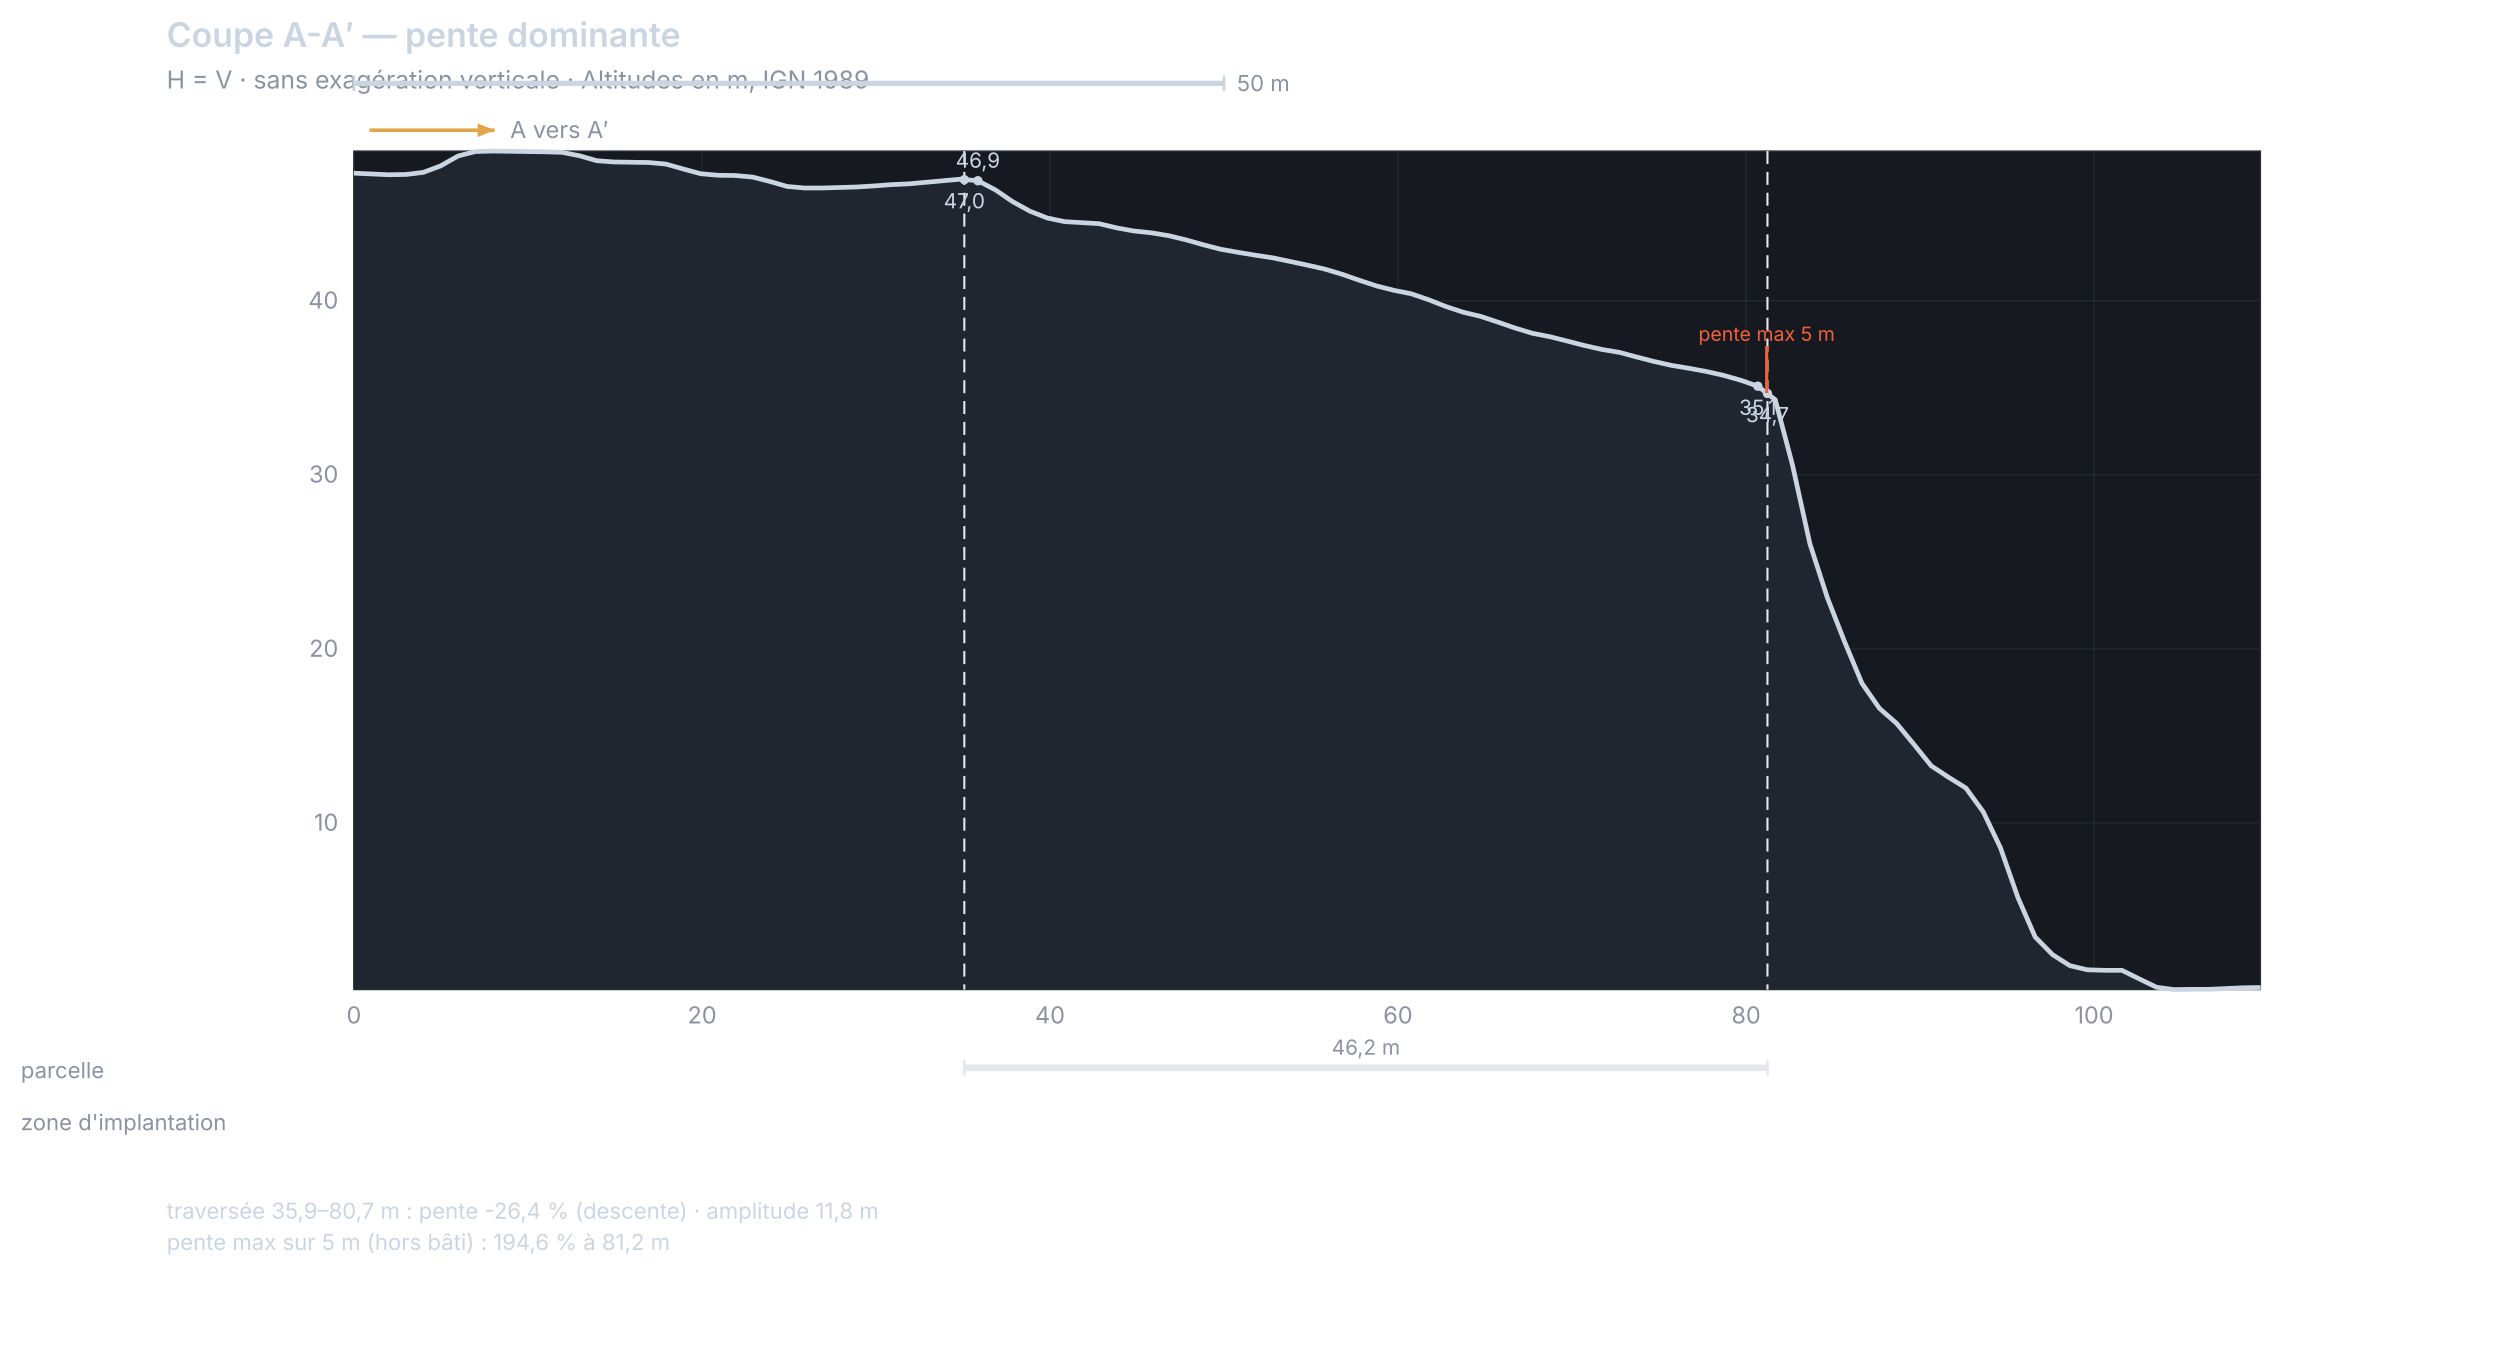
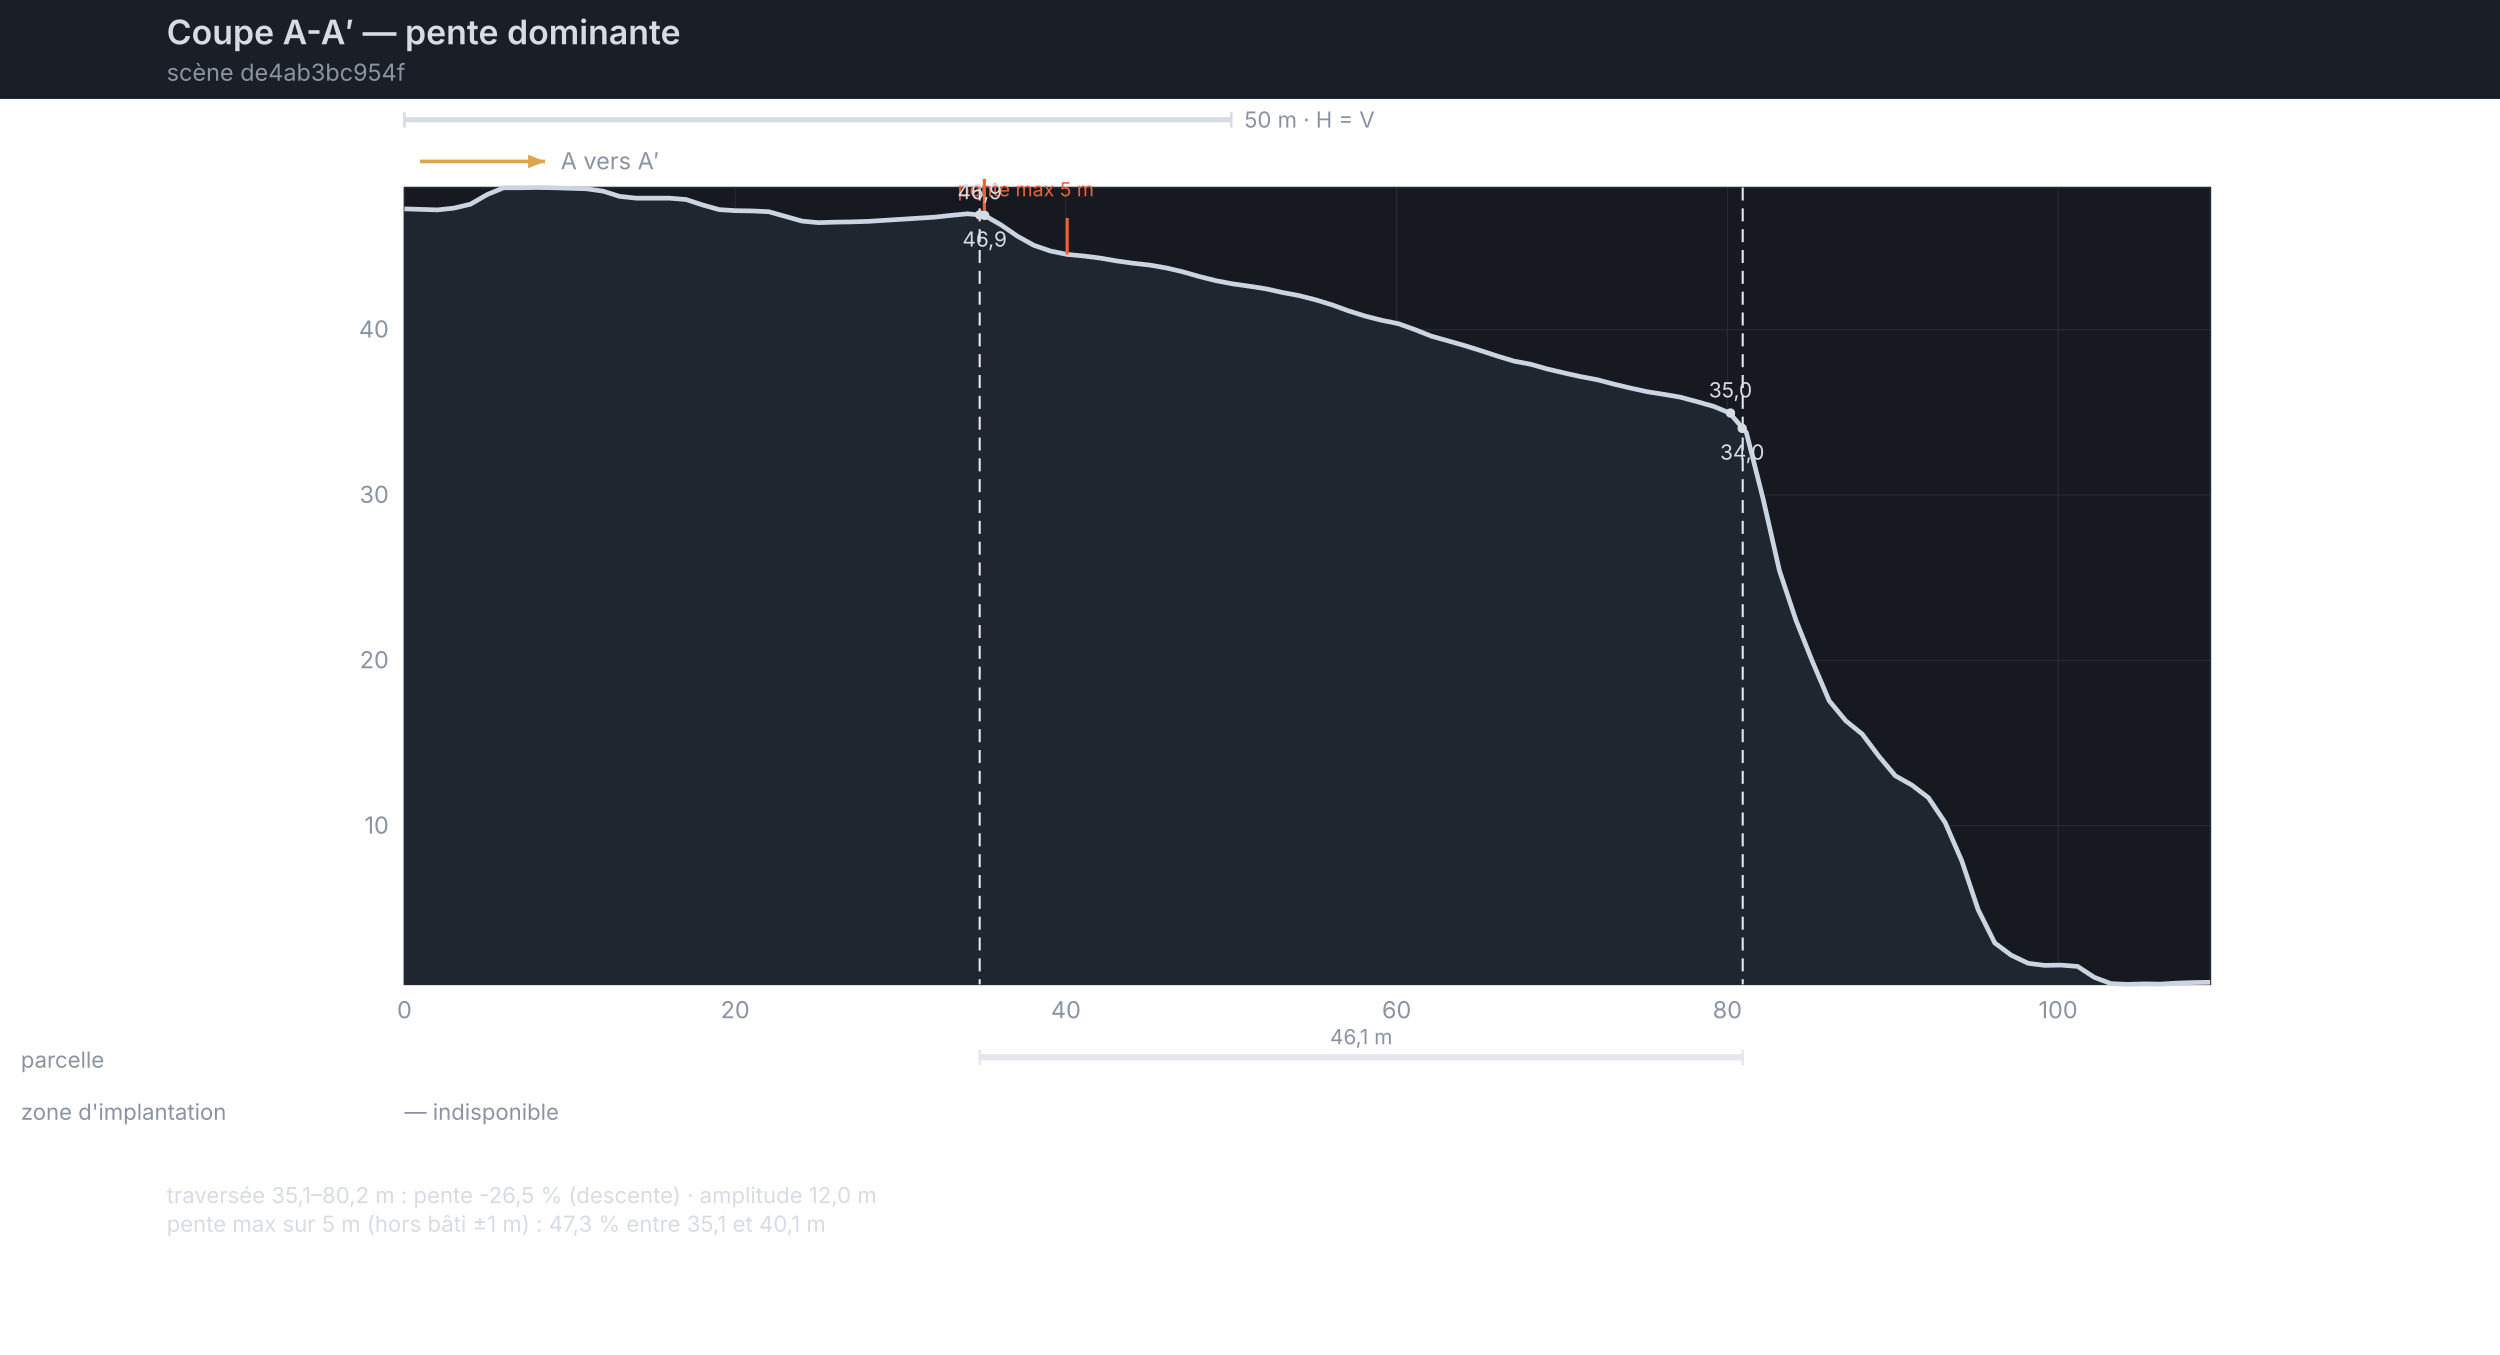
- <svg xmlns="http://www.w3.org/2000/svg" viewBox="0 0 960 520" width="960" height="520" role="img" aria-label="Coupe A-A′ — pente dominante" font-family="Inter, sans-serif" style="background:#0f1115">
-   <rect x="135.9" y="58" width="732.1" height="322.0" fill="#161a20" stroke="#262c35" stroke-width="0.5" />
-   <line x1="135.9" y1="58" x2="135.9" y2="380.0" stroke="#262c35" stroke-width="0.4" />
-   <text x="135.9" y="393.0" text-anchor="middle" font-size="9" fill="#8b93a1">0</text>
-   <line x1="269.6" y1="58" x2="269.6" y2="380.0" stroke="#262c35" stroke-width="0.4" />
-   <text x="269.6" y="393.0" text-anchor="middle" font-size="9" fill="#8b93a1">20</text>
-   <line x1="403.2" y1="58" x2="403.2" y2="380.0" stroke="#262c35" stroke-width="0.4" />
-   <text x="403.2" y="393.0" text-anchor="middle" font-size="9" fill="#8b93a1">40</text>
-   <line x1="536.8" y1="58" x2="536.8" y2="380.0" stroke="#262c35" stroke-width="0.4" />
-   <text x="536.8" y="393.0" text-anchor="middle" font-size="9" fill="#8b93a1">60</text>
-   <line x1="670.5" y1="58" x2="670.5" y2="380.0" stroke="#262c35" stroke-width="0.4" />
-   <text x="670.5" y="393.0" text-anchor="middle" font-size="9" fill="#8b93a1">80</text>
-   <line x1="804.1" y1="58" x2="804.1" y2="380.0" stroke="#262c35" stroke-width="0.4" />
-   <text x="804.1" y="393.0" text-anchor="middle" font-size="9" fill="#8b93a1">100</text>
-   <line x1="135.9" y1="316.0" x2="868.1" y2="316.0" stroke="#262c35" stroke-width="0.4" />
-   <text x="129.9" y="319.0" text-anchor="end" font-size="9" fill="#8b93a1">10</text>
-   <line x1="135.9" y1="249.2" x2="868.1" y2="249.2" stroke="#262c35" stroke-width="0.4" />
-   <text x="129.9" y="252.2" text-anchor="end" font-size="9" fill="#8b93a1">20</text>
-   <line x1="135.9" y1="182.3" x2="868.1" y2="182.3" stroke="#262c35" stroke-width="0.4" />
-   <text x="129.9" y="185.3" text-anchor="end" font-size="9" fill="#8b93a1">30</text>
-   <line x1="135.9" y1="115.5" x2="868.1" y2="115.5" stroke="#262c35" stroke-width="0.4" />
-   <text x="129.9" y="118.5" text-anchor="end" font-size="9" fill="#8b93a1">40</text>
-   <polygon points="135.9,66.5 142.6,66.8 149.2,67.1 155.9,67.0 162.5,66.2 169.2,63.7 175.9,59.9 182.5,58.2 189.2,58.0 195.8,58.1 202.5,58.2 209.2,58.3 215.8,58.5 222.5,59.8 229.1,61.7 235.8,62.2 242.4,62.3 249.1,62.4 255.7,63.0 262.4,64.9 269.0,66.7 275.7,67.3 282.3,67.4 289.0,68.0 295.7,69.7 302.3,71.6 309.0,72.2 315.6,72.2 322.3,72.0 329.0,71.8 335.6,71.4 342.3,70.9 348.9,70.6 355.6,70.0 362.2,69.4 368.9,68.8 375.5,69.4 382.2,72.9 388.8,77.4 395.5,81.1 402.1,83.7 408.8,85.1 415.5,85.5 422.1,85.9 428.8,87.5 435.4,88.7 442.1,89.4 448.8,90.5 455.4,92.1 462.1,94.0 468.7,95.7 475.4,96.9 482.1,98.0 488.7,99.0 495.4,100.4 502.0,101.8 508.6,103.3 515.3,105.3 521.9,107.6 528.6,109.8 535.3,111.5 541.9,112.8 548.6,115.1 555.2,117.7 561.9,119.9 568.6,121.5 575.2,123.7 581.9,126.0 588.5,128.0 595.2,129.3 601.9,131.0 608.5,132.7 615.2,134.2 621.8,135.3 628.5,137.1 635.1,138.8 641.8,140.3 648.4,141.4 655.0,142.6 661.7,144.1 668.4,146.0 675.0,148.3 681.7,153.5 688.3,178.5 695.0,208.8 701.7,229.5 708.3,246.4 715.0,262.4 721.7,272.0 728.3,277.8 735.0,285.9 741.6,294.1 748.3,298.5 754.9,302.6 761.6,311.8 768.2,325.6 774.9,344.7 781.5,359.8 788.2,366.6 794.8,370.8 801.5,372.4 808.1,372.6 814.8,372.6 821.5,375.9 828.1,379.1 834.8,380.0 841.4,379.9 848.1,379.9 854.8,379.6 861.4,379.3 868.1,379.2 868.1,380.0 135.9,380.0" fill="#1f2630" stroke="none" />
-   <polyline points="135.9,66.5 142.6,66.8 149.2,67.1 155.9,67.0 162.5,66.2 169.2,63.7 175.9,59.9 182.5,58.2 189.2,58.0 195.8,58.1 202.5,58.2 209.2,58.3 215.8,58.5 222.5,59.8 229.1,61.7 235.8,62.2 242.4,62.3 249.1,62.4 255.7,63.0 262.4,64.9 269.0,66.7 275.7,67.3 282.3,67.4 289.0,68.0 295.7,69.7 302.3,71.6 309.0,72.2 315.6,72.2 322.3,72.0 329.0,71.8 335.6,71.4 342.3,70.9 348.9,70.6 355.6,70.0 362.2,69.4 368.9,68.8 375.5,69.4 382.2,72.9 388.8,77.4 395.5,81.1 402.1,83.7 408.8,85.1 415.5,85.5 422.1,85.9 428.8,87.5 435.4,88.7 442.1,89.4 448.8,90.5 455.4,92.1 462.1,94.0 468.7,95.7 475.4,96.9 482.1,98.0 488.7,99.0 495.4,100.4 502.0,101.8 508.6,103.3 515.3,105.3 521.9,107.6 528.6,109.8 535.3,111.5 541.9,112.8 548.6,115.1 555.2,117.7 561.9,119.9 568.6,121.5 575.2,123.7 581.9,126.0 588.5,128.0 595.2,129.3 601.9,131.0 608.5,132.7 615.2,134.2 621.8,135.3 628.5,137.1 635.1,138.8 641.8,140.3 648.4,141.4 655.0,142.6 661.7,144.1 668.4,146.0 675.0,148.3 681.7,153.5 688.3,178.5 695.0,208.8 701.7,229.5 708.3,246.4 715.0,262.4 721.7,272.0 728.3,277.8 735.0,285.9 741.6,294.1 748.3,298.5 754.9,302.6 761.6,311.8 768.2,325.6 774.9,344.7 781.5,359.8 788.2,366.6 794.8,370.8 801.5,372.4 808.1,372.6 814.8,372.6 821.5,375.9 828.1,379.1 834.8,380.0 841.4,379.9 848.1,379.9 854.8,379.6 861.4,379.3 868.1,379.2" fill="none" stroke="#cbd5e1" stroke-width="1.8" />
-   <line x1="370.3" y1="58" x2="370.3" y2="380.0" stroke="#e5e7eb" stroke-width="0.8" stroke-dasharray="5 3" />
-   <line x1="678.7" y1="58" x2="678.7" y2="380.0" stroke="#e5e7eb" stroke-width="0.8" stroke-dasharray="5 3" />
-   <circle cx="370.3" cy="69.0" r="1.8" fill="#cbd5e1" />
-   <text x="370.3" y="80.0" text-anchor="middle" font-size="8" fill="#cbd5e1">47,0</text>
-   <circle cx="678.7" cy="151.1" r="1.8" fill="#cbd5e1" />
-   <text x="678.7" y="162.1" text-anchor="middle" font-size="8" fill="#cbd5e1">34,7</text>
-   <circle cx="375.5" cy="69.4" r="1.8" fill="#cbd5e1" />
-   <text x="375.5" y="64.4" text-anchor="middle" font-size="8" fill="#cbd5e1">46,9</text>
-   <circle cx="675.0" cy="148.3" r="1.8" fill="#cbd5e1" />
-   <text x="675.0" y="159.3" text-anchor="middle" font-size="8" fill="#cbd5e1">35,1</text>
-   <line x1="141.9" y1="50.0" x2="189.9" y2="50.0" stroke="#e0a44a" stroke-width="1.4" />
-   <polygon points="189.9,50.0 183.4,52.6 183.4,47.4" fill="#e0a44a" />
-   <text x="195.9" y="53.0" font-size="9" fill="#8b93a1">A vers A′</text>
-   <text x="64" y="18" font-size="13" font-weight="600" fill="#cbd5e1">Coupe A-A′ — pente dominante</text>
-   <text x="64" y="34" font-size="9.5" fill="#8b93a1">H = V · sans exagération verticale · Altitudes en m, IGN 1989</text>
-   <line x1="135.9" y1="32.0" x2="470.0" y2="32.0" stroke="#cbd5e1" stroke-width="2" />
-   <line x1="135.9" y1="29.0" x2="135.9" y2="35.0" stroke="#cbd5e1" stroke-width="1" />
-   <line x1="470.0" y1="29.0" x2="470.0" y2="35.0" stroke="#cbd5e1" stroke-width="1" />
-   <text x="475.0" y="35.0" font-size="8.5" fill="#8b93a1">50 m</text>
-   <text x="8" y="414.0" font-size="8.5" fill="#8b93a1">parcelle</text>
-   <line x1="370.3" y1="410.0" x2="678.7" y2="410.0" stroke="#e5e7eb" stroke-width="2.5" />
-   <line x1="370.3" y1="407.0" x2="370.3" y2="413.0" stroke="#e5e7eb" stroke-width="1" />
-   <line x1="678.7" y1="407.0" x2="678.7" y2="413.0" stroke="#e5e7eb" stroke-width="1" />
-   <text x="524.5" y="405.0" text-anchor="middle" font-size="8" fill="#8b93a1">46,2 m</text>
-   <text x="8" y="434.0" font-size="8.5" fill="#8b93a1">zone d'implantation</text>
-   <line x1="678.4" y1="150.9" x2="678.4" y2="132.9" stroke="#f0603a" stroke-width="1.2" />
-   <text x="678.4" y="130.9" text-anchor="middle" font-size="7.5" fill="#f0603a">pente max 5 m</text>
-   <text x="64" y="468.0" font-size="8.5" fill="#cbd5e1">traversée 35,9–80,7 m : pente -26,4 % (descente) · amplitude 11,8 m</text>
-   <text x="64" y="480.0" font-size="8.5" fill="#cbd5e1">pente max sur 5 m (hors bâti) : 194,6 % à 81,2 m</text>
+ <svg xmlns="http://www.w3.org/2000/svg" viewBox="0 0 960 520" width="960" height="520" role="img" aria-label="Coupe A-A′ — pente dominante" font-family="Inter, Helvetica, Arial, sans-serif" style="background:#0f1115">
+   <rect x="0" y="0" width="960" height="38" fill="#1a1f27" />
+   <text x="64" y="17" font-size="13" font-weight="600" fill="#d7dce3">Coupe A-A′ — pente dominante</text>
+   <text x="64" y="31" font-size="9" fill="#8b93a1">scène de4ab3bc954f</text>
+   <rect x="155.3" y="72" width="693.5" height="306.0" fill="#161a20" stroke="#262c35" stroke-width="0.6" />
+   <line x1="155.3" y1="72" x2="155.3" y2="378.0" stroke="#262c35" stroke-width="0.4" />
+   <text x="155.3" y="391.0" text-anchor="middle" font-size="9" fill="#8b93a1">0</text>
+   <line x1="282.3" y1="72" x2="282.3" y2="378.0" stroke="#262c35" stroke-width="0.4" />
+   <text x="282.3" y="391.0" text-anchor="middle" font-size="9" fill="#8b93a1">20</text>
+   <line x1="409.3" y1="72" x2="409.3" y2="378.0" stroke="#262c35" stroke-width="0.4" />
+   <text x="409.3" y="391.0" text-anchor="middle" font-size="9" fill="#8b93a1">40</text>
+   <line x1="536.3" y1="72" x2="536.3" y2="378.0" stroke="#262c35" stroke-width="0.4" />
+   <text x="536.3" y="391.0" text-anchor="middle" font-size="9" fill="#8b93a1">60</text>
+   <line x1="663.3" y1="72" x2="663.3" y2="378.0" stroke="#262c35" stroke-width="0.4" />
+   <text x="663.3" y="391.0" text-anchor="middle" font-size="9" fill="#8b93a1">80</text>
+   <line x1="790.3" y1="72" x2="790.3" y2="378.0" stroke="#262c35" stroke-width="0.4" />
+   <text x="790.3" y="391.0" text-anchor="middle" font-size="9" fill="#8b93a1">100</text>
+   <line x1="155.3" y1="317.1" x2="848.7" y2="317.1" stroke="#262c35" stroke-width="0.4" />
+   <text x="149.3" y="320.1" text-anchor="end" font-size="9" fill="#8b93a1">10</text>
+   <line x1="155.3" y1="253.6" x2="848.7" y2="253.6" stroke="#262c35" stroke-width="0.4" />
+   <text x="149.3" y="256.6" text-anchor="end" font-size="9" fill="#8b93a1">20</text>
+   <line x1="155.3" y1="190.1" x2="848.7" y2="190.1" stroke="#262c35" stroke-width="0.4" />
+   <text x="149.3" y="193.1" text-anchor="end" font-size="9" fill="#8b93a1">30</text>
+   <line x1="155.3" y1="126.6" x2="848.7" y2="126.6" stroke="#262c35" stroke-width="0.4" />
+   <text x="149.3" y="129.6" text-anchor="end" font-size="9" fill="#8b93a1">40</text>
+   <polygon points="155.3,80.2 161.6,80.4 168.0,80.6 174.4,79.9 180.7,78.4 187.1,74.7 193.4,72.1 199.8,72.1 206.2,72.0 212.5,72.1 218.9,72.3 225.2,72.5 231.6,73.4 237.9,75.4 244.4,76.1 250.7,76.1 257.1,76.1 263.4,76.6 269.8,78.7 276.2,80.5 282.5,80.9 288.9,81.0 295.2,81.3 301.6,83.1 308.0,84.9 314.3,85.5 320.7,85.3 327.0,85.2 333.4,85.0 339.8,84.6 346.1,84.2 352.5,83.8 358.8,83.4 365.2,82.7 371.5,82.1 378.0,82.7 384.3,86.3 390.7,90.7 397.0,94.2 403.4,96.4 409.8,97.7 416.1,98.3 422.5,99.1 428.8,100.2 435.2,101.1 441.6,101.8 447.9,102.9 454.3,104.4 460.6,106.2 467.0,107.8 473.3,109.0 479.7,109.9 486.1,110.9 492.4,112.3 498.8,113.5 505.1,115.1 511.6,117.1 517.9,119.4 524.3,121.4 530.6,123.0 537.0,124.3 543.4,126.6 549.7,129.1 556.1,130.9 562.4,132.7 568.8,134.7 575.2,136.8 581.5,138.7 587.9,139.9 594.2,141.7 600.6,143.2 606.9,144.6 613.3,145.8 619.7,147.5 626.0,149.0 632.4,150.4 638.7,151.4 645.2,152.5 651.5,154.2 657.9,156.0 664.2,158.6 670.6,166.1 677.0,191.4 683.3,219.1 689.7,238.3 696.0,254.1 702.4,269.1 708.8,276.8 715.1,281.9 721.5,290.4 727.8,297.9 734.2,301.5 740.5,306.3 746.9,315.8 753.3,330.5 759.6,349.3 766.0,362.1 772.3,366.8 778.8,369.9 785.1,370.7 791.5,370.6 797.8,371.1 804.2,375.3 810.6,377.7 816.9,378.0 823.3,377.8 829.6,377.9 836.0,377.5 842.3,377.3 848.7,377.2 848.7,378.0 155.3,378.0" fill="#1f2630" stroke="none" />
+   <polyline points="155.3,80.2 161.6,80.4 168.0,80.6 174.4,79.9 180.7,78.4 187.1,74.7 193.4,72.1 199.8,72.1 206.2,72.0 212.5,72.1 218.9,72.3 225.2,72.5 231.6,73.4 237.9,75.4 244.4,76.1 250.7,76.1 257.1,76.1 263.4,76.6 269.8,78.7 276.2,80.5 282.5,80.9 288.9,81.0 295.2,81.3 301.6,83.1 308.0,84.9 314.3,85.5 320.7,85.3 327.0,85.2 333.4,85.0 339.8,84.6 346.1,84.2 352.5,83.8 358.8,83.4 365.2,82.7 371.5,82.1 378.0,82.7 384.3,86.3 390.7,90.7 397.0,94.2 403.4,96.4 409.8,97.7 416.1,98.3 422.5,99.1 428.8,100.2 435.2,101.1 441.6,101.8 447.9,102.9 454.3,104.4 460.6,106.2 467.0,107.8 473.3,109.0 479.7,109.9 486.1,110.9 492.4,112.3 498.8,113.5 505.1,115.1 511.6,117.1 517.9,119.4 524.3,121.4 530.6,123.0 537.0,124.3 543.4,126.6 549.7,129.1 556.1,130.9 562.4,132.7 568.8,134.7 575.2,136.8 581.5,138.7 587.9,139.9 594.2,141.7 600.6,143.2 606.9,144.6 613.3,145.8 619.7,147.5 626.0,149.0 632.4,150.4 638.7,151.4 645.2,152.5 651.5,154.2 657.9,156.0 664.2,158.6 670.6,166.1 677.0,191.4 683.3,219.1 689.7,238.3 696.0,254.1 702.4,269.1 708.8,276.8 715.1,281.9 721.5,290.4 727.8,297.9 734.2,301.5 740.5,306.3 746.9,315.8 753.3,330.5 759.6,349.3 766.0,362.1 772.3,366.8 778.8,369.9 785.1,370.7 791.5,370.6 797.8,371.1 804.2,375.3 810.6,377.7 816.9,378.0 823.3,377.8 829.6,377.9 836.0,377.5 842.3,377.3 848.7,377.2" fill="none" stroke="#cbd5e1" stroke-width="1.8" />
+   <line x1="376.2" y1="72" x2="376.2" y2="378.0" stroke="#e5e7eb" stroke-width="0.8" stroke-dasharray="5 3" />
+   <line x1="669.2" y1="72" x2="669.2" y2="378.0" stroke="#e5e7eb" stroke-width="0.8" stroke-dasharray="5 3" />
+   <line x1="378.0" y1="82.7" x2="378.0" y2="68.7" stroke="#f0603a" stroke-width="1.2" />
+   <line x1="409.8" y1="97.7" x2="409.8" y2="83.7" stroke="#f0603a" stroke-width="1.2" />
+   <text x="393.9" y="75.4" text-anchor="middle" font-size="7.5" fill="#f0603a">pente max 5 m</text>
+   <circle cx="376.2" cy="82.5" r="1.8" fill="#d7dce3" />
+   <text x="376.2" y="76.5" text-anchor="middle" font-size="8" fill="#d7dce3">46,9</text>
+   <circle cx="378.1" cy="82.7" r="1.8" fill="#d7dce3" />
+   <text x="378.1" y="94.7" text-anchor="middle" font-size="8" fill="#d7dce3">46,9</text>
+   <circle cx="664.5" cy="158.6" r="1.8" fill="#d7dce3" />
+   <text x="664.5" y="152.6" text-anchor="middle" font-size="8" fill="#d7dce3">35,0</text>
+   <circle cx="669.0" cy="164.5" r="1.8" fill="#d7dce3" />
+   <text x="669.0" y="176.5" text-anchor="middle" font-size="8" fill="#d7dce3">34,0</text>
+   <line x1="161.3" y1="62.0" x2="209.3" y2="62.0" stroke="#e0a44a" stroke-width="1.4" />
+   <polygon points="209.3,62.0 202.8,64.6 202.8,59.4" fill="#e0a44a" />
+   <text x="215.3" y="65.0" font-size="9" fill="#8b93a1">A vers A′</text>
+   <line x1="155.3" y1="46.0" x2="472.8" y2="46.0" stroke="#d7dce3" stroke-width="2" />
+   <line x1="155.3" y1="43.0" x2="155.3" y2="49.0" stroke="#d7dce3" stroke-width="1" />
+   <line x1="472.8" y1="43.0" x2="472.8" y2="49.0" stroke="#d7dce3" stroke-width="1" />
+   <text x="477.8" y="49.0" font-size="8.5" fill="#8b93a1">50 m · H = V</text>
+   <text x="8" y="410.0" font-size="8.5" fill="#8b93a1">parcelle</text>
+   <line x1="376.2" y1="406.0" x2="669.2" y2="406.0" stroke="#e5e7eb" stroke-width="2.5" />
+   <line x1="376.2" y1="403.0" x2="376.2" y2="409.0" stroke="#e5e7eb" stroke-width="1" />
+   <line x1="669.2" y1="403.0" x2="669.2" y2="409.0" stroke="#e5e7eb" stroke-width="1" />
+   <text x="522.7" y="401.0" text-anchor="middle" font-size="8" fill="#8b93a1">46,1 m</text>
+   <text x="8" y="430.0" font-size="8.5" fill="#8b93a1">zone d'implantation</text>
+   <text x="155.3" y="430.0" font-size="8.5" fill="#8b93a1">— indisponible</text>
+   <text x="64" y="462.0" font-size="8.5" fill="#d7dce3">traversée 35,1–80,2 m : pente -26,5 % (descente) · amplitude 12,0 m</text>
+   <text x="64" y="473.0" font-size="8.5" fill="#d7dce3">pente max sur 5 m (hors bâti ±1 m) : 47,3 % entre 35,1 et 40,1 m</text>
</svg>
